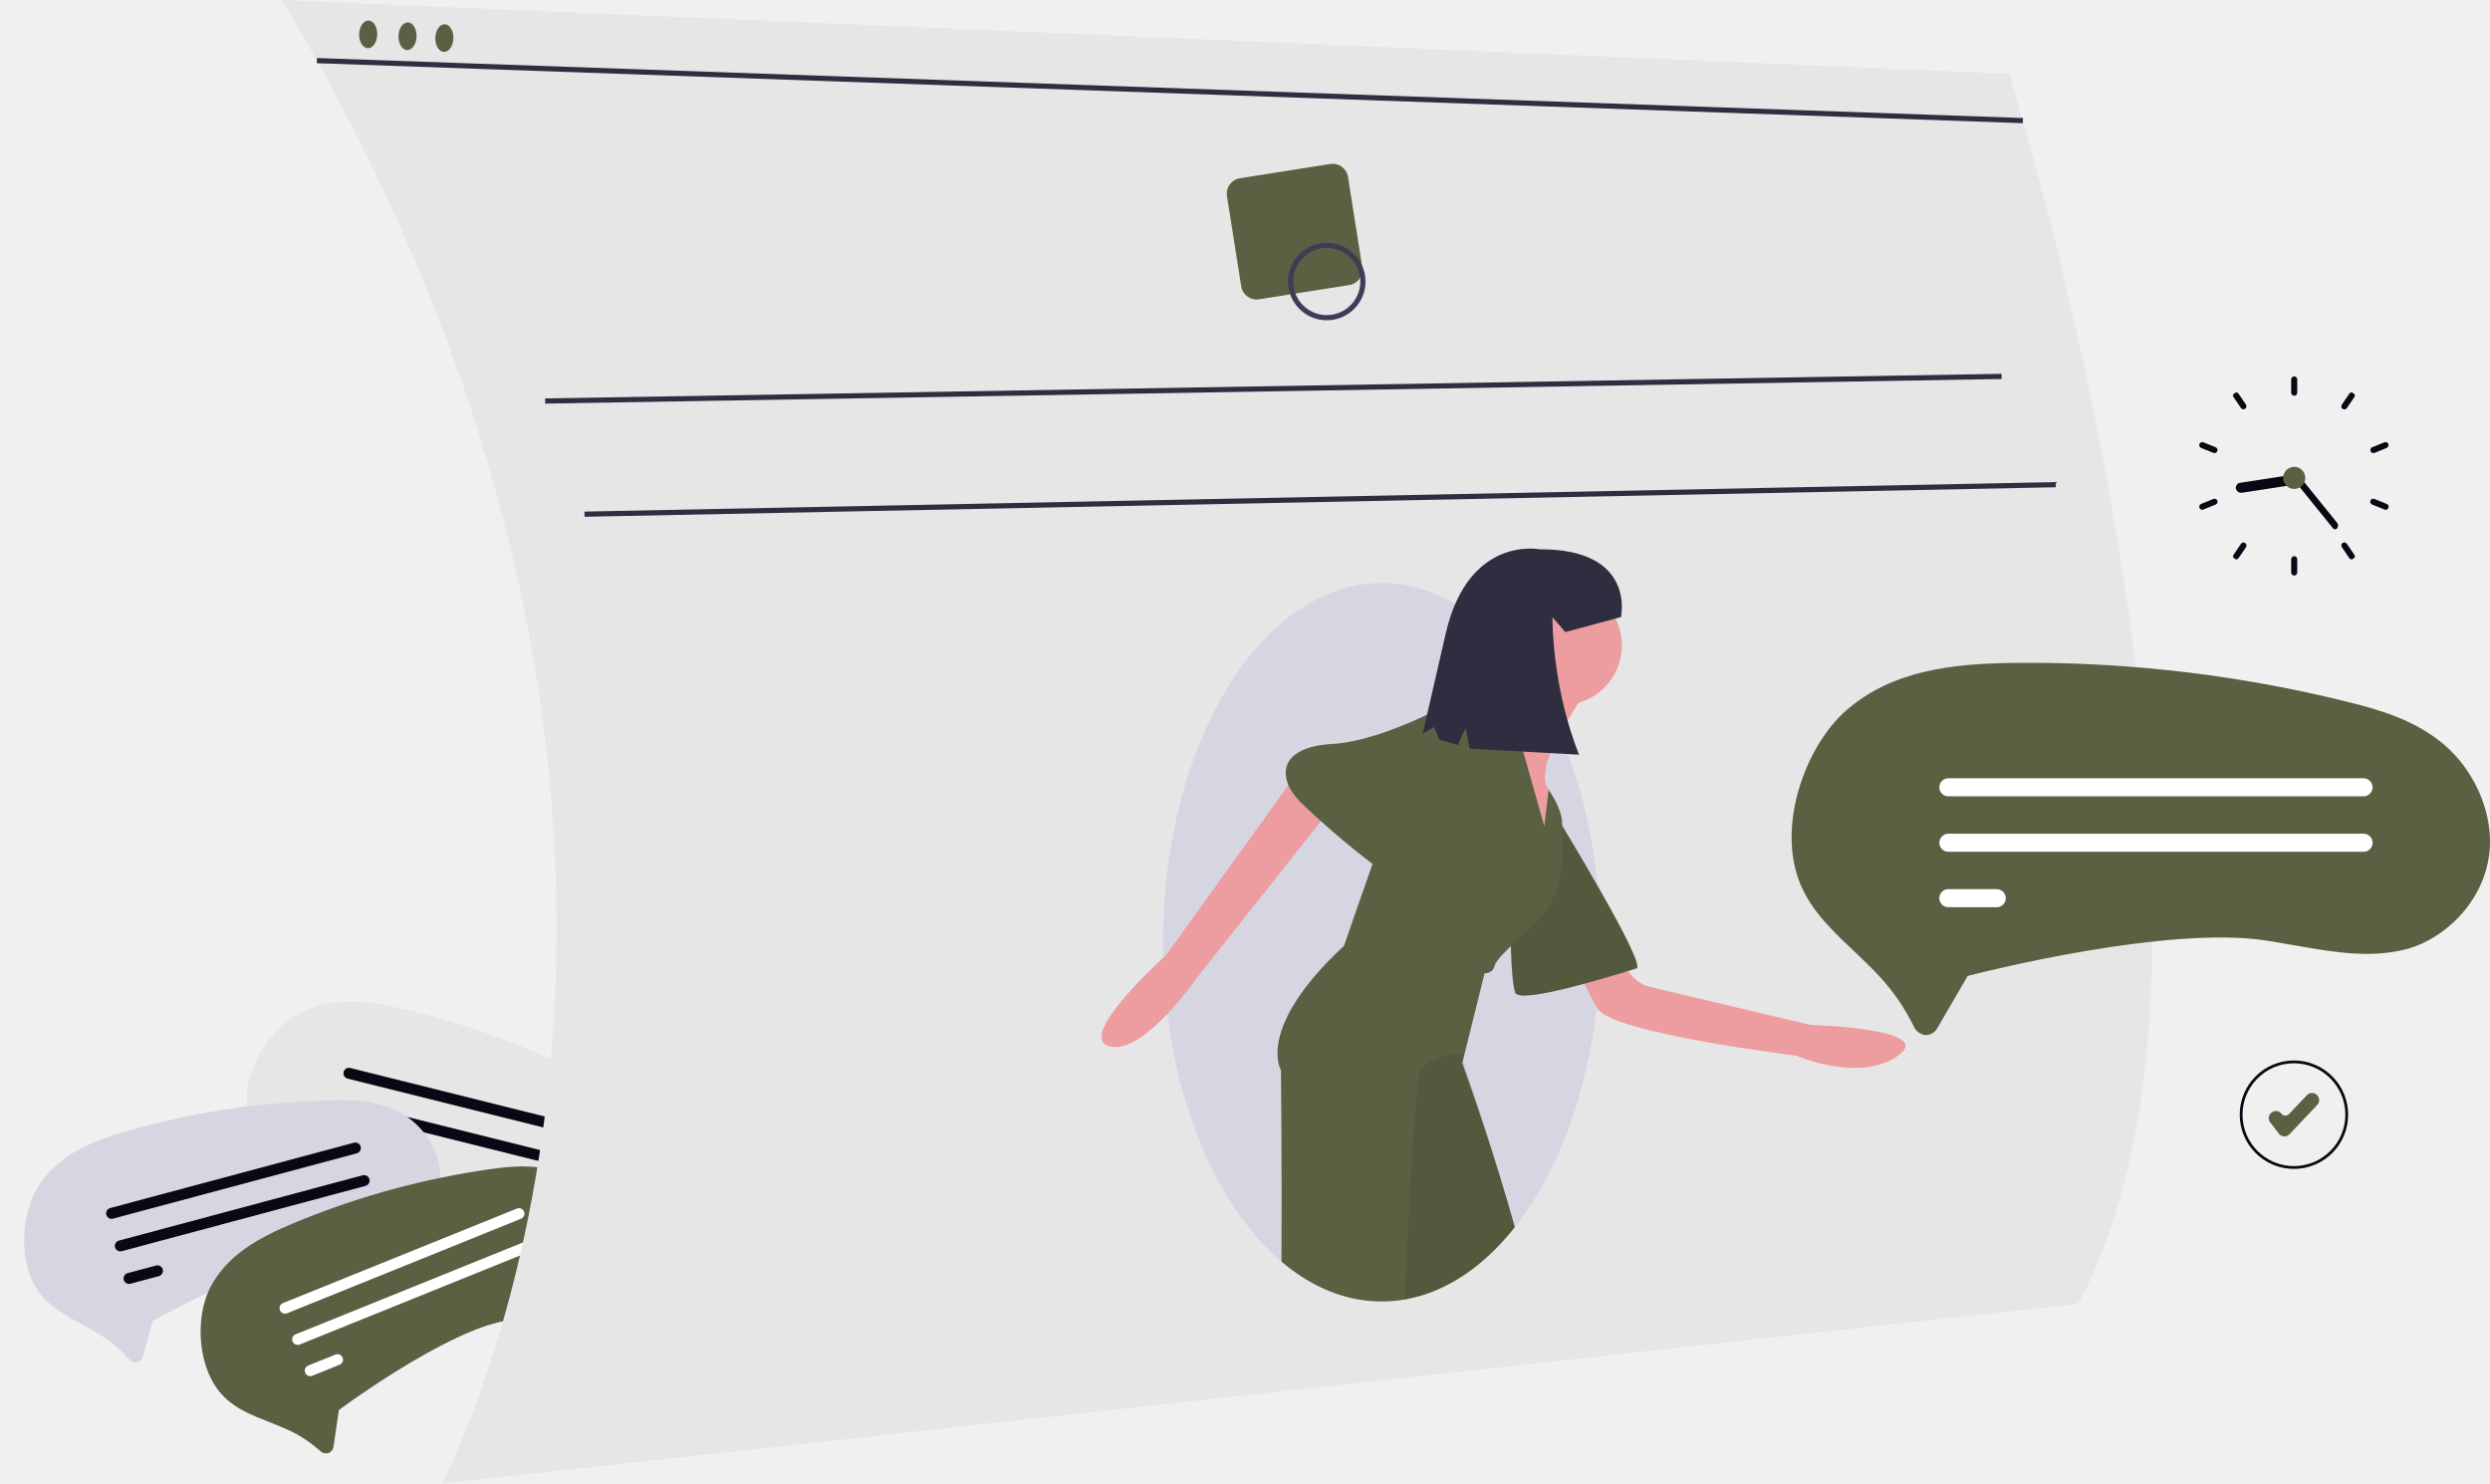
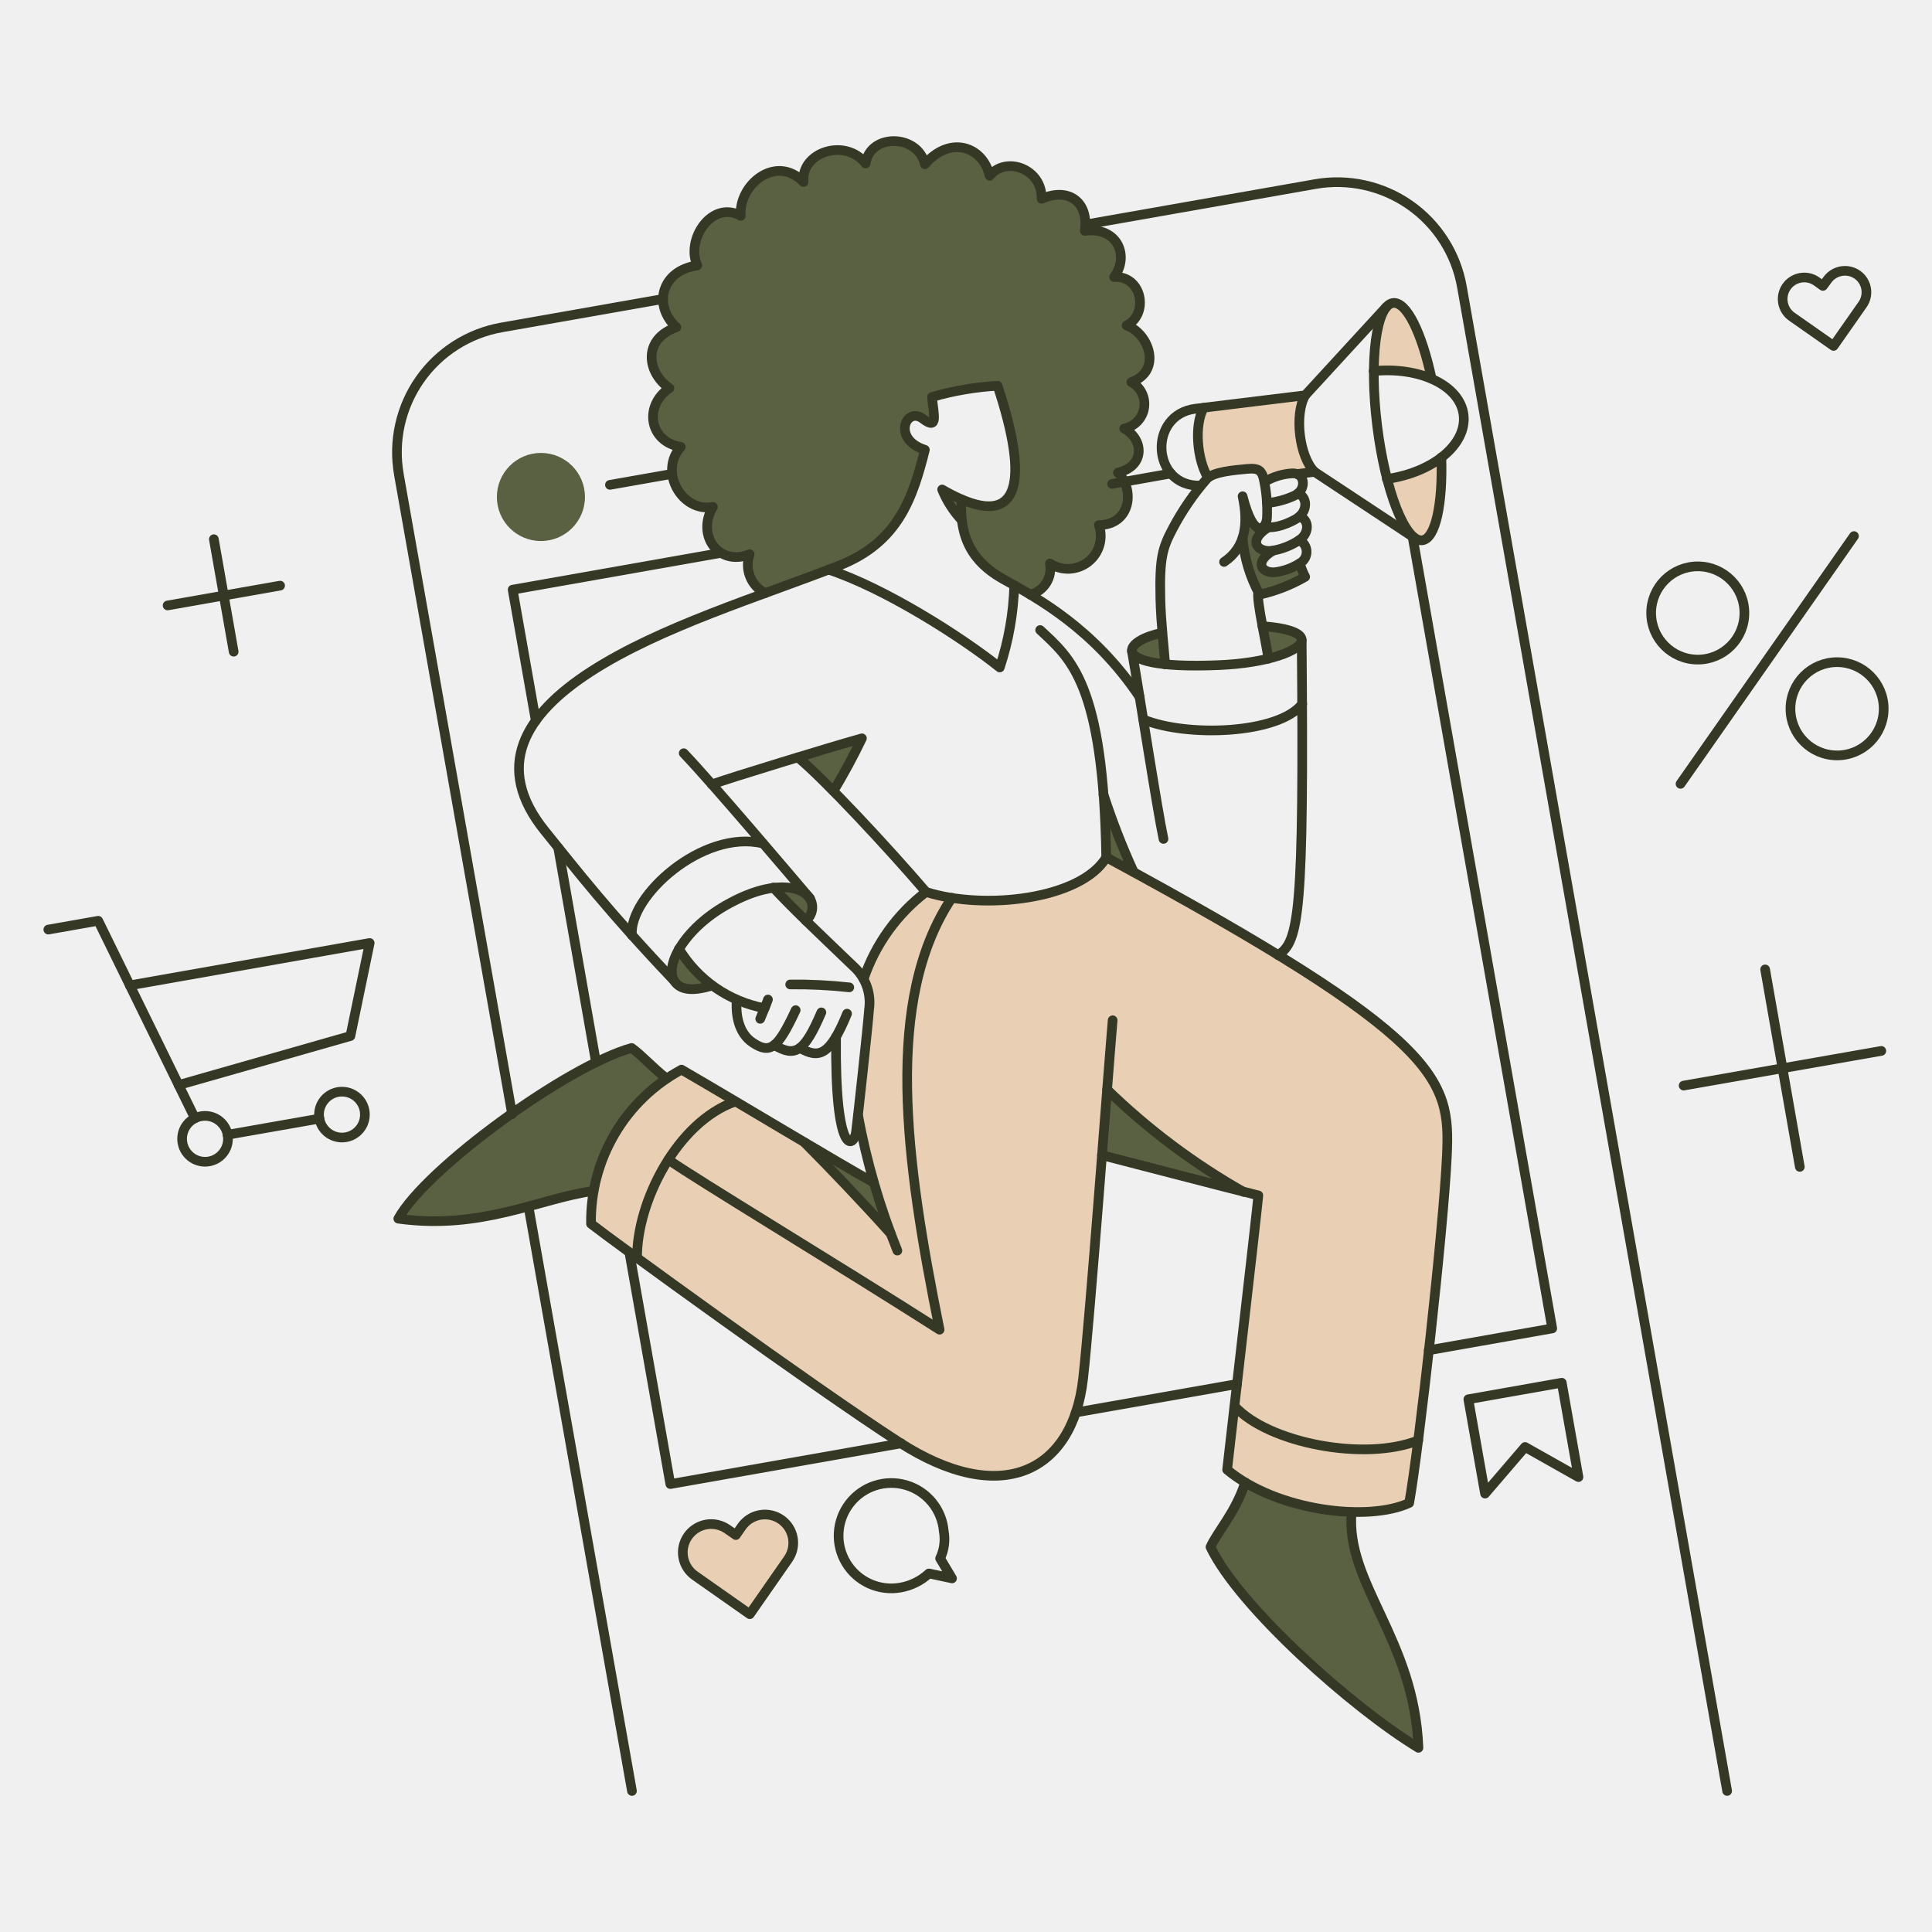
- <svg xmlns="http://www.w3.org/2000/svg" width="960" height="571.971" viewBox="0 0 960 571.971">
-   <g transform="translate(-464.529 -201.957)">
-     <g transform="matrix(0.97, 0.242, -0.242, 0.97, 570.488, 578.584)">
-       <g transform="translate(0 0)">
-         <path d="M31.521,87.243h-.143A3.4,3.4,0,0,1,28.6,85.137a49.475,49.475,0,0,0-8.215-11.867c-1.928-2.055-3.943-3.965-5.892-5.815C9.468,62.689,4.735,58.2,2.108,51.994-3.62,38.47,3.124,19.644,12.763,11.186,23.574,1.711,37.792.225,51.548.031Q53.689,0,55.839,0h0a310.293,310.293,0,0,1,73.893,9.011c8.105,1.995,16.589,4.437,23.408,10.366,6.779,5.893,10.9,15.175,10.495,23.645-.588,12.369-10.416,21.606-19.368,24.024-8.532,2.3-17.4.746-26.776-.9-2.072-.357-4.213-.74-6.331-1.07C88.141,61.527,44.9,72.458,43.07,72.925l-1.815.464L34.213,85.473a3.175,3.175,0,0,1-2.694,1.765Z" fill="#e6e6e6" />
-         <path d="M99.4,4.234H2.117A2.117,2.117,0,1,1,2.117,0H99.4a2.117,2.117,0,0,1,0,4.234Z" transform="translate(34.618 27.058)" fill="#090814" />
-         <path d="M99.4,4.234H2.117A2.117,2.117,0,1,1,2.117,0H99.411a2.117,2.117,0,1,1,0,4.234Z" transform="translate(34.62 40.052)" fill="#090814" />
-         <path d="M13.456,4.234H2.117A2.117,2.117,0,1,1,2.117,0H13.456a2.117,2.117,0,1,1,0,4.234Z" transform="translate(34.614 53.041)" fill="#090814" />
-       </g>
+ <svg xmlns="http://www.w3.org/2000/svg" fill="none" viewBox="0 0 420 420" id="Digital-Ads-Performance--Streamline-Bangalore">
+   <g id="Marketing-Digital-ads-performance-01">
+     <g id="color 2">
+       <path id="Vector" fill="#E9CFB4" d="M306.661 228.9c-13.537 -14.204 -49.09 -33.134 -66.217 -42.542 -5.821 9.853 -27.252 11.155 -39.142 7.541 -6.303 4.864 -11.035 11.475 -13.608 19.009 2.987 4.328 0 19.026 -1.13 29.768 1.571 8.719 3.954 17.273 7.117 25.549 -6.51 -7.262 -13.327 -14.404 -18.833 -19.83 -23.52 -13.988 -18.19 -10.92 -26.693 -15.88 -1.118 0.567 -2.198 1.208 -3.232 1.915 -5.153 3.484 -9.355 8.198 -12.226 13.717 -2.87 5.517 -4.319 11.663 -4.213 17.884 3.32 2.73 48.17 35.28 66.952 47.441 22.224 14.324 37.785 6.544 40.06 -13.765 1.149 -10.555 4.977 -60.008 5.187 -62.843 5.851 6.199 24.182 20.861 32.878 22.982 -0.571 5.998 -6.392 56.433 -6.783 59.69 10.71 8.986 30.61 11.361 39.581 7.222 2.201 -13.02 7.411 -59.795 8.14 -75.531 0.359 -7.837 0.174 -13.927 -7.837 -22.327Z" stroke-width="2.1" />
+       <path id="Vector_2" fill="#E9CFB4" d="M302.807 65.864c-3.78 0.756 -4.2 10.92 -4.229 14.803 4.274 -0.505 8.608 0.073 12.6 1.68 -2.106 -9.939 -5.458 -16.842 -8.371 -16.483Z" stroke-width="2.1" />
+       <path id="Vector_3" fill="#E9CFB4" d="M313.301 99.42c-3.471 2.517 -7.512 4.135 -11.76 4.708 0.943 3.679 3.856 13.562 7.621 13.327 2.898 -0.359 4.458 -7.86 4.139 -18.035Z" stroke-width="2.1" />
+       <path id="Vector_4" fill="#E9CFB4" d="m283.735 85.934 -22.065 2.713c-2.075 3.671 -1.47 11.172 0.918 15.162 1.68 -1.237 5.46 -1.596 8.539 -1.915 2.554 -0.239 3.072 0.559 3.471 1.995 0.08 0.279 0.12 0.559 0.2 0.878 1.873 -1.117 5.756 -2.43 7.182 -1.716l3.78 -0.479c-3.31 -3.272 -4.418 -12.449 -2.024 -16.638Z" stroke-width="2.1" />
+       <path id="Vector_5" fill="#E9CFB4" d="m162.998 350.91 -11.93 -8.379c-1.339 -0.937 -2.252 -2.367 -2.537 -3.975 -0.285 -1.611 0.081 -3.268 1.018 -4.607 0.937 -1.338 2.367 -2.251 3.976 -2.537 1.609 -0.284 3.266 0.082 4.606 1.018l1.835 1.277 1.277 -1.835c0.937 -1.338 2.366 -2.251 3.975 -2.535s3.265 0.082 4.603 1.018c1.339 0.937 2.25 2.367 2.535 3.975 0.284 1.609 -0.082 3.265 -1.018 4.603l-8.339 11.976Z" stroke-width="2.1" />
    </g>
-     <g transform="translate(464.529 651.092) rotate(-15)">
-       <g transform="translate(0 0)">
-         <path d="M31.521,87.243h-.143A3.4,3.4,0,0,1,28.6,85.137a49.475,49.475,0,0,0-8.215-11.867c-1.928-2.055-3.943-3.965-5.892-5.815C9.468,62.689,4.735,58.2,2.108,51.994-3.62,38.47,3.124,19.644,12.763,11.186,23.574,1.711,37.792.225,51.548.031Q53.689,0,55.839,0h0a310.293,310.293,0,0,1,73.893,9.011c8.105,1.995,16.589,4.437,23.408,10.366,6.779,5.893,10.9,15.175,10.495,23.645-.588,12.369-10.416,21.606-19.368,24.024-8.532,2.3-17.4.746-26.776-.9-2.072-.357-4.213-.74-6.331-1.07C88.141,61.527,44.9,72.458,43.07,72.925l-1.815.464L34.213,85.473a3.175,3.175,0,0,1-2.694,1.765Z" fill="#d6d6e3" />
-         <path d="M99.4,4.234H2.117A2.117,2.117,0,1,1,2.117,0H99.4a2.117,2.117,0,0,1,0,4.234Z" transform="translate(34.618 27.058)" fill="#090814" />
-         <path d="M99.4,4.234H2.117A2.117,2.117,0,1,1,2.117,0H99.411a2.117,2.117,0,1,1,0,4.234Z" transform="translate(34.62 40.052)" fill="#090814" />
-         <path d="M13.456,4.234H2.117A2.117,2.117,0,1,1,2.117,0H13.456a2.117,2.117,0,1,1,0,4.234Z" transform="translate(34.614 53.041)" fill="#090814" />
-       </g>
+     <g id="color 1">
+       <path id="Vector_6" fill="#5A6142" d="M117.592 117.615c5.289 0 9.576 -4.287 9.576 -9.576 0 -5.289 -4.287 -9.576 -9.576 -9.576 -5.289 0 -9.576 4.287 -9.576 9.576 0 5.289 4.287 9.576 9.576 9.576Z" stroke-width="2.1" />
+       <path id="Vector_7" fill="#5A6142" d="M293.83 328.686c-8.131 -0.2 -16.084 -2.421 -23.142 -6.464 -2.115 6.51 -6.105 10.813 -7.541 14.045 6.224 13.087 30.922 35.07 45.207 43.68 -0.863 -23.329 -15.336 -34.182 -14.524 -51.261Z" stroke-width="2.1" />
+       <path id="Vector_8" fill="#5A6142" d="M137.302 227.819c2.035 1.357 4.349 4.03 7.581 6.623 -4.132 2.835 -7.663 6.458 -10.388 10.662 -2.726 4.206 -4.592 8.908 -5.492 13.837 -11.691 1.556 -24.339 8.539 -42.42 6.025 6.111 -11.052 36.794 -33.277 50.719 -37.147Z" stroke-width="2.1" />
+       <path id="Vector_9" fill="#5A6142" d="M189.97 257.145c1.037 3.511 2.274 7.222 3.711 11.092 -6.51 -7.222 -13.327 -14.404 -18.833 -19.91 6.344 3.751 11.93 7.033 15.122 8.818Z" stroke-width="2.1" />
+       <path id="Vector_10" fill="#5A6142" d="M240.643 236.88c-0.359 4.349 -0.718 9.217 -1.117 14.28 2.673 0.678 21.586 5.626 30.763 7.94 -10.781 -6.126 -20.742 -13.591 -29.646 -22.22Z" stroke-width="2.1" />
+       <path id="Vector_11" fill="#5A6142" d="M239.885 172.757c1.875 5.745 4.074 11.38 6.583 16.878 -1.955 -1.077 -3.95 -2.155 -6.025 -3.272 -0.08 -5.107 -0.279 -9.616 -0.559 -13.606Z" stroke-width="2.1" />
+       <path id="Vector_12" fill="#5A6142" d="M147.596 206.312c-1.68 2.913 -2.035 5.586 -0.84 7.14 1.237 1.556 3.471 2.155 8.02 0.758 -2.835 -2.195 -5.264 -4.868 -7.18 -7.898Z" stroke-width="2.1" />
+       <path id="Vector_13" fill="#5A6142" d="M176.085 195.34c0.45 0.768 0.604 1.673 0.436 2.547 -0.169 0.874 -0.65 1.656 -1.353 2.201 -2.594 -2.554 -4.987 -4.948 -7.022 -7.14 4.593 -0.603 6.548 0.708 7.94 2.392Z" stroke-width="2.1" />
+       <path id="Vector_14" fill="#5A6142" d="M187.377 160.507c-1.864 3.92 -3.928 7.743 -6.184 11.451 -3.112 -3.15 -5.865 -5.785 -7.741 -7.35 5.546 -1.667 10.928 -3.263 13.925 -4.101Z" stroke-width="2.1" />
+       <path id="Vector_15" fill="#5A6142" d="M252.653 137.565c-3.87 0.798 -6.703 2.434 -6.583 3.95 0 2.228 6.905 2.883 7.182 2.913 -0.12 -1.436 -0.359 -3.99 -0.598 -6.863Z" stroke-width="2.1" />
+       <path id="Vector_16" fill="#5A6142" d="M282.977 139.201c-0.078 1.357 -2.793 2.913 -7.262 4.03 -0.16 -1.397 -0.718 -4.229 -1.277 -7.062 6.105 0.439 8.621 1.636 8.539 3.032Z" stroke-width="2.1" />
+       <path id="Vector_17" fill="#5A6142" d="M282.578 122.443c-1.552 0.986 -3.291 1.638 -5.107 1.915 -3.032 0.479 -5.107 -2.075 -0.678 -4.668 -3.232 0.63 -5.825 -2.035 -1.117 -5.027 -0.38 -0.005 -0.758 -0.072 -1.117 -0.2 -0.958 0.997 -2.793 0.239 -4.549 -6.583 0.743 2.848 0.771 5.837 0.08 8.698 0.164 4.274 1.34 8.449 3.431 12.18 0.082 0.186 0.189 0.361 0.319 0.519 3.469 -0.801 6.802 -2.105 9.895 -3.87 -0.479 -0.949 -0.867 -1.941 -1.157 -2.963Z" stroke-width="2.1" />
+       <path id="Vector_18" fill="#5A6142" d="M245.91 83.061c6.783 -2.474 3.791 -10.653 -1.037 -12.329 4.868 -2.434 3.392 -10.853 -2.713 -10.534 3.431 -4.589 0.678 -11.012 -6.384 -10.015 0.918 -5.825 -3.072 -9.66 -9.377 -6.983 0.16 -6.544 -7.77 -9.377 -11.292 -4.987 -1.47 -6.464 -8.658 -8.82 -14.085 -2.52 -1.47 -6.583 -11.93 -6.783 -12.888 -0.16 -4.429 -5.67 -14.165 -2.434 -13.486 4.03 -6.025 -6.184 -14.204 0.598 -13.65 7.35 -6.264 -3.511 -12.05 5.147 -9.45 10.773 -7.94 1.157 -9.66 8.82 -4.549 13.44 -7.461 2.633 -6.384 9.895 -1.516 13.247 -5.706 3.91 -4.309 11.691 2.474 12.728 -4.868 5.46 0.319 14.364 6.983 13.087 -3.711 6.184 1.357 13.007 7.98 10.29 -0.567 1.581 -0.535 3.315 0.089 4.874 0.625 1.559 1.798 2.835 3.3 3.587 4.748 -1.716 16.04 -5.985 16.04 -5.985 13.007 -5.067 16.12 -14.923 18.633 -25.177 -7.222 -2.31 -4.07 -9.536 -0.439 -6.743 3.471 2.673 2.354 -0.918 1.995 -4.748 4.638 -1.358 9.419 -2.175 14.244 -2.434 5.909 17.793 4.904 26.485 -2.287 26.16 -3.457 -0.493 -6.769 -1.71 -9.723 -3.57 0.992 2.49 2.455 4.765 4.309 6.701 0 4.143 2.927 9.393 9.137 12.85l2.234 1.237c1.077 0.598 2.274 1.277 3.511 2.035 1.443 -0.371 2.69 -1.281 3.484 -2.542 0.794 -1.261 1.075 -2.779 0.785 -4.241 1.25 0.82 2.724 1.227 4.215 1.165 1.493 -0.062 2.927 -0.591 4.106 -1.511 1.176 -0.921 2.033 -2.187 2.451 -3.621 0.42 -1.434 0.378 -2.963 -0.118 -4.372 6.943 -0.08 7.86 -7.741 4.15 -11.411 5.865 -1.397 5.626 -7.222 1.317 -9.576 5.426 -1.716 5.706 -7.741 1.556 -10.095Z" stroke-width="2.1" />
    </g>
-     <g transform="translate(529.426 693.038) rotate(-22)">
-       <g transform="translate(0 0)">
-         <path d="M31.521,87.243h-.143A3.4,3.4,0,0,1,28.6,85.137a49.475,49.475,0,0,0-8.215-11.867c-1.928-2.055-3.943-3.965-5.892-5.815C9.468,62.689,4.735,58.2,2.108,51.994-3.62,38.47,3.124,19.644,12.763,11.186,23.574,1.711,37.792.225,51.548.031Q53.689,0,55.839,0h0a310.293,310.293,0,0,1,73.893,9.011c8.105,1.995,16.589,4.437,23.408,10.366,6.779,5.893,10.9,15.175,10.495,23.645-.588,12.369-10.416,21.606-19.368,24.024-8.532,2.3-17.4.746-26.776-.9-2.072-.357-4.213-.74-6.331-1.07C88.141,61.527,44.9,72.458,43.07,72.925l-1.815.464L34.213,85.473a3.175,3.175,0,0,1-2.694,1.765Z" fill="#5A6142" />
-         <path d="M99.4,4.234H2.117A2.117,2.117,0,1,1,2.117,0H99.4a2.117,2.117,0,0,1,0,4.234Z" transform="translate(34.618 27.058)" fill="#fff" />
-         <path d="M99.4,4.234H2.117A2.117,2.117,0,1,1,2.117,0H99.411a2.117,2.117,0,1,1,0,4.234Z" transform="translate(34.62 40.052)" fill="#fff" />
-         <path d="M13.456,4.234H2.117A2.117,2.117,0,1,1,2.117,0H13.456a2.117,2.117,0,1,1,0,4.234Z" transform="translate(34.614 53.041)" fill="#fff" />
-       </g>
-     </g>
-     <path d="M284.961,186.728l665.876,28.456s104.339,331.99,26.559,474.271L346.616,758.7S479.412,512.078,284.961,186.728Z" transform="translate(288.259 15.229)" fill="#e6e6e6" />
-     <line y1="9.485" x2="561.537" transform="translate(674.714 347.084)" fill="none" stroke="#2f2e41" stroke-miterlimit="10" stroke-width="2" />
-     <line y1="11.383" x2="567.228" transform="translate(689.891 388.819)" fill="none" stroke="#2f2e41" stroke-miterlimit="10" stroke-width="2" />
-     <line x2="657.727" y2="23.129" transform="translate(586.704 225.324)" fill="none" stroke="#2f2e41" stroke-miterlimit="10" stroke-width="2" />
-     <path d="M813.168,563.2c0,1.408-.009,2.815-.047,4.2v.009c-.057,3.438-.189,6.82-.406,10.183q-.34,5.413-.926,10.684c-3.826,34.356-15.369,64.291-31.569,84.752-9.182,11.609-19.866,20.177-31.494,24.787a55.214,55.214,0,0,1-11,3.108,52.082,52.082,0,0,1-8.851.756c-13.914,0-27.045-5.536-38.607-15.36-22.34-18.94-38.871-53.815-44-95.483v-.01c-.869-7.047-1.417-14.273-1.6-21.66q-.085-2.961-.085-5.97c0-76.486,37.738-138.492,84.289-138.492,11.024,0,21.556,3.476,31.21,9.805.283.179.567.368.841.567a82.162,82.162,0,0,1,14.5,12.639,106.362,106.362,0,0,1,7.784,9.588,126.789,126.789,0,0,1,8.426,13.433c2.116,3.873,4.109,7.954,5.942,12.214v.009q2.862,6.575,5.243,13.7v.009a202.182,202.182,0,0,1,9.314,44.785C812.819,548.539,813.168,555.8,813.168,563.2Z" transform="translate(268.346 2.051)" fill="#d6d6e3" />
-     <path d="M339.245,198.084c.723,2.709-.145,5.852-1.933,7.017s-3.811-.084-4.531-2.782.138-5.835,1.92-7.008S338.522,195.375,339.245,198.084Z" transform="translate(285.625 15.722)" fill="#5A6142" />
-     <path d="M355.287,197.833c.723,2.709-.145,5.852-1.933,7.017s-3.811-.084-4.531-2.782.138-5.835,1.92-7.008S354.565,195.124,355.287,197.833Z" transform="translate(283.792 16.681)" fill="#5A6142" />
-     <path d="M323.2,198.335c.723,2.709-.145,5.852-1.933,7.017s-3.811-.084-4.531-2.783.138-5.835,1.92-7.008S322.48,195.626,323.2,198.335Z" transform="translate(286.514 14.764)" fill="#5A6142" />
-     <path d="M828.889,574.754s4.36,11.834,11.834,13.7,62.909,14.949,62.909,14.949,48.583,1.246,33.635,11.834-39.24,0-39.24,0-71.006-8.72-76.612-18.063a125.9,125.9,0,0,1-9.343-19.932Z" transform="translate(259.071 -6.258)" fill="#ed9da0" />
-     <path d="M803.8,519.366s35.5,57.926,31.143,59.172-44.846,14.326-46.715,9.343-1.869-28.029-1.869-28.029Z" transform="translate(260.495 -3.191)" fill="#5A6142" />
-     <path d="M803.8,519.366s35.5,57.926,31.143,59.172-44.846,14.326-46.715,9.343-1.869-28.029-1.869-28.029Z" transform="translate(260.498 -3.191)" opacity="0.082" />
-     <path d="M697.015,499.069l-52.7,73.273s-35.042,31.3-21.909,35.057,33.979-26.551,33.979-26.551l60.739-76.7Z" transform="translate(269.737 -2.067)" fill="#ed9da0" />
-     <path d="M4.361,77.235.623,48.583a60.112,60.112,0,0,0,5.657-9.724A23.043,23.043,0,1,1,29.3,45.233c-4.085,6.482-13.458,22-12.48,26.4,0,0-1.247,3.737.622,6.228S18.687,95.3,18.687,95.3l-6.229,8.721Z" transform="translate(1043.737 427.729)" fill="#ed9da0" />
-     <path d="M40.163,234.9c-13.915,0-27.045-5.536-38.607-15.359.161-36.482-.208-73.785-.208-73.785s-9.965-16.191,24.3-47.96c0,0,5.4-15.755,10.995-31.578h0A318.139,318.139,0,0,1,8.827,42.356C.107,33.635-.516,21.178,21.284,19.932S74.227,0,74.227,0l.008.005c.343,0,10.3.09,14.6,5.223A8.025,8.025,0,0,1,90.426,8.1c1.058,3.448,3.476,11.864,5.9,20.4C99.59,40,102.876,51.7,102.876,51.7l1.672-14.057s5.187,7.208,5.187,12.809c0,.3.009.643.018,1.031.275,6.715,2.381,25.183-9.985,36.971-4.308,4.1-7.47,7.123-9.794,9.428-4.724,4.667-5.989,6.34-6.406,8.011-.623,2.494-3.731,2.494-3.731,2.494L71.25,143c4.261,11.94,12.971,37.105,20.263,63.242-9.182,11.61-19.866,20.178-31.493,24.788a55.226,55.226,0,0,1-11,3.108,52.037,52.037,0,0,1-8.829.755Z" transform="translate(957.052 468.837)" fill="#5A6142" />
-     <path d="M785.68,683.674c-9.182,11.609-19.866,20.177-31.494,24.787a55.206,55.206,0,0,1-11,3.108c1.993-44.218,4.289-83.656,5.9-87.142,3.741-8.1,17.233-7.528,17.233-7.528s-1.644-.035,0,4.547C770.578,633.385,778.387,657.536,785.68,683.674Z" transform="translate(262.884 -8.591)" opacity="0.086" />
-     <rect width="47.231" height="47.231" rx="6" transform="matrix(0.988, -0.156, 0.156, 0.988, 936.64, 271.617)" fill="#5A6142" />
-     <circle cx="13.938" cy="13.938" r="13.938" transform="translate(962.113 296.566)" fill="none" stroke="#3f3d56" stroke-miterlimit="10" stroke-width="2" />
-     <g transform="translate(1013.026 413.46)">
-       <path d="M341.316,333.241l-4.979-5.792c.414,30.5,10.321,53.057,10.321,53.057l-42.239-2.335-1.475-8.09-3.049,6.662-7.125-1.986-2.05-4.933-4.4,2.634,9.022-39.218c8.91-37.413,36.08-31.925,36.08-31.925,37.319-.177,31.351,26.133,31.351,26.133Z" transform="translate(-286.324 -301.034)" fill="#2f2e41" />
-     </g>
-     <g transform="translate(1155.272 457.507)">
-       <g transform="translate(0 0)">
-         <path d="M560.908,321.223h-.235a5.593,5.593,0,0,1-4.569-3.465,81.4,81.4,0,0,0-13.515-19.524c-3.172-3.381-6.486-6.524-9.693-9.566-8.269-7.84-16.057-15.225-20.379-25.437-9.423-22.249,1.673-53.222,17.53-67.138,17.786-15.587,41.179-18.033,63.81-18.352q3.522-.051,7.06-.051h0a510.5,510.5,0,0,1,121.569,14.826c13.335,3.281,27.292,7.3,38.511,17.054,11.153,9.7,17.927,24.965,17.266,38.9C777.3,268.821,761.126,284.018,746.4,288c-14.037,3.784-28.619,1.227-44.053-1.483-3.408-.587-6.93-1.217-10.415-1.761-37.87-5.837-109.011,12.147-112.02,12.914l-2.986.763-11.586,19.882a5.224,5.224,0,0,1-4.432,2.9Z" transform="translate(-509.05 -177.69)" fill="#5A6142" />
-         <path d="M745.27,218.151H585.213a3.483,3.483,0,1,1,0-6.966H745.27a3.483,3.483,0,1,1,0,6.966Z" transform="translate(-524.777 -166.668)" fill="#fff" />
-         <path d="M745.268,245.43H585.211a3.483,3.483,0,1,1,0-6.966H745.28a3.483,3.483,0,1,1,0,6.966Z" transform="translate(-524.771 -172.571)" fill="#fff" />
-         <path d="M603.865,272.706H585.21a3.483,3.483,0,1,1,0-6.966h18.655a3.483,3.483,0,0,1,0,6.966Z" transform="translate(-524.779 -178.476)" fill="#fff" />
-       </g>
-     </g>
-     <g transform="translate(1312.453 347.084)">
-       <path d="M537.329,213.892a1.168,1.168,0,0,0-1.166,1.166v5.087a1.166,1.166,0,1,0,2.331,0v-5.087a1.168,1.168,0,0,0-1.166-1.166Z" transform="translate(-500.739 -213.892)" fill="#090814" />
-       <path d="M632.513,243.7c-.328-.246-.664-.485-1-.719a1.165,1.165,0,0,0-1.039.507l-2.864,4.2a1.166,1.166,0,1,0,1.927,1.312l2.864-4.2A1.158,1.158,0,0,0,632.513,243.7Z" transform="translate(-572.643 -236.815)" fill="#090814" />
-       <path d="M687,334.1a1.164,1.164,0,0,0-1.517-.64l-4.714,1.914a1.166,1.166,0,0,0,.878,2.16l4.714-1.914A1.168,1.168,0,0,0,687,334.1Z" transform="translate(-614.124 -308.051)" fill="#090814" />
-       <path d="M435.4,247.693l-2.864-4.2a1.165,1.165,0,0,0-1.039-.507c-.337.233-.672.473-1,.719a1.158,1.158,0,0,0,.112,1.1l2.864,4.2a1.166,1.166,0,0,0,1.927-1.312Z" transform="translate(-417.402 -236.815)" fill="#090814" />
-       <path d="M375.361,335.377l-4.714-1.914a1.166,1.166,0,1,0-.878,2.16l4.714,1.914a1.166,1.166,0,0,0,.878-2.16Z" transform="translate(-369.042 -308.05)" fill="#090814" />
-       <path d="M537.329,540.892a1.168,1.168,0,0,0-1.166,1.166v5.087a1.166,1.166,0,1,0,2.331,0v-5.087a1.168,1.168,0,0,0-1.166-1.166Z" transform="translate(-500.739 -471.579)" fill="#090814" />
-       <path d="M632.4,520.69l-2.864-4.2a1.166,1.166,0,1,0-1.927,1.312l2.864,4.2a1.165,1.165,0,0,0,1.039.507c.337-.233.672-.473,1-.719A1.159,1.159,0,0,0,632.4,520.69Z" transform="translate(-572.643 -451.945)" fill="#090814" />
-       <path d="M686.361,438.376l-4.714-1.914a1.166,1.166,0,1,0-.878,2.16l4.714,1.914a1.166,1.166,0,1,0,.877-2.16Z" transform="translate(-614.12 -389.217)" fill="#090814" />
-       <path d="M435.1,516.181a1.166,1.166,0,0,0-1.619.307l-2.864,4.2a1.158,1.158,0,0,0-.112,1.1c.328.246.663.486,1,.719a1.165,1.165,0,0,0,1.039-.507l2.864-4.2a1.165,1.165,0,0,0-.307-1.619Z" transform="translate(-417.402 -451.946)" fill="#090814" />
-       <path d="M376,437.1a1.164,1.164,0,0,0-1.517-.64l-4.714,1.914a1.166,1.166,0,1,0,.878,2.16l4.714-1.914a1.168,1.168,0,0,0,.64-1.52Z" transform="translate(-369.045 -389.219)" fill="#090814" />
-       <path d="M450.863,384.209a1.974,1.974,0,0,1-1.758,2.24l-18.234,2.8a2.137,2.137,0,0,1-2.478-1.589,1.971,1.971,0,0,1,1.758-2.24l18.234-2.8A2.14,2.14,0,0,1,450.863,384.209Z" transform="translate(-414.303 -344.418)" fill="#090814" />
-       <path d="M551.9,405.883a1.009,1.009,0,0,1-1.644.008L533.974,385.75a1.712,1.712,0,0,1-.007-2.049,1.008,1.008,0,0,1,1.644-.008l16.282,20.141a1.714,1.714,0,0,1,.006,2.049Z" transform="translate(-498.743 -347.369)" fill="#090814" />
-       <circle cx="4.271" cy="4.271" r="4.271" transform="translate(32.319 34.848)" fill="#5A6142" />
-     </g>
-     <g transform="translate(1328.038 610.83)">
-       <path d="M528.509,646.021a20.9,20.9,0,1,1,20.9-20.9A20.9,20.9,0,0,1,528.509,646.021Zm0-40.718a19.819,19.819,0,1,0,19.819,19.819A19.819,19.819,0,0,0,528.509,605.3Z" transform="translate(-507.61 -604.224)" fill="#090814" />
-       <path d="M538.327,643.731c-.043,0-.087,0-.13,0a2.663,2.663,0,0,1-1.974-1.025l-3.4-4.374a2.663,2.663,0,0,1,.467-3.738l.122-.1a2.663,2.663,0,0,1,3.739.467,1.943,1.943,0,0,0,2.942.143L547,627.812a2.667,2.667,0,0,1,3.766-.1l.113.108a2.663,2.663,0,0,1,.1,3.766L540.26,642.9A2.661,2.661,0,0,1,538.327,643.731Z" transform="translate(-521.087 -614.457)" fill="#5A6142" />
+     <g id="outlines">
+       <path id="Vector_19" stroke="#343825" stroke-linecap="round" stroke-linejoin="round" d="m268.932 300.875 -35.072 6.184" stroke-width="2.1" />
+       <path id="Vector_20" stroke="#343825" stroke-linecap="round" stroke-linejoin="round" d="m307.077 116.657 30.364 172.129 -26.853 4.748" stroke-width="2.1" />
+       <path id="Vector_21" stroke="#343825" stroke-linecap="round" stroke-linejoin="round" d="m241.76 105.206 12.768 -2.274" stroke-width="2.1" />
+       <path id="Vector_22" stroke="#343825" stroke-linecap="round" stroke-linejoin="round" d="M116.474 156.677 111.447 128.188l44.948 -7.937" stroke-width="2.1" />
+       <path id="Vector_23" stroke="#343825" stroke-linecap="round" stroke-linejoin="round" d="m129.562 230.931 -8.219 -46.683" stroke-width="2.1" />
+       <path id="Vector_24" stroke="#343825" stroke-linecap="round" stroke-linejoin="round" d="m195.915 313.763 -50.194 8.858 -8.898 -50.354" stroke-width="2.1" />
+       <path id="Vector_25" stroke="#343825" stroke-linecap="round" stroke-linejoin="round" d="M375.465 389.34 317.81 62.37c-0.626 -3.565 -1.947 -6.971 -3.891 -10.024 -1.943 -3.053 -4.469 -5.693 -7.434 -7.769 -2.965 -2.075 -6.311 -3.546 -9.845 -4.327 -3.532 -0.781 -7.186 -0.857 -10.75 -0.225l-49.854 8.782M137.382 389.34l-22.473 -126.932m29.267 -197.417L109.093 71.171c-3.566 0.625 -6.974 1.947 -10.029 3.889 -3.055 1.943 -5.698 4.468 -7.777 7.433 -2.079 2.964 -3.553 6.309 -4.338 9.844 -0.786 3.534 -0.867 7.189 -0.24 10.755v0.04l24.623 139.072" stroke-width="2.1" />
+       <path id="Vector_26" stroke="#343825" stroke-linecap="round" stroke-linejoin="round" d="M369.081 143.39c5.597 0 10.135 -4.537 10.135 -10.135s-4.538 -10.135 -10.135 -10.135c-5.597 0 -10.135 4.537 -10.135 10.135s4.538 10.135 10.135 10.135Z" stroke-width="2.1" />
+       <path id="Vector_27" stroke="#343825" stroke-linecap="round" stroke-linejoin="round" d="M399.365 164.218c5.597 0 10.135 -4.537 10.135 -10.135s-4.538 -10.135 -10.135 -10.135c-5.597 0 -10.135 4.537 -10.135 10.135s4.538 10.135 10.135 10.135Z" stroke-width="2.1" />
+       <path id="Vector_28" stroke="#343825" stroke-linecap="round" stroke-linejoin="round" d="m365.331 170.402 37.706 -53.865" stroke-width="2.1" />
+       <path id="Vector_29" stroke="#343825" stroke-linecap="round" stroke-linejoin="round" d="M403.83 59.76c-1.008 -0.724 -2.26 -1.021 -3.486 -0.827 -1.224 0.194 -2.323 0.864 -3.058 1.864l-0.997 1.357s-1.47 -1.037 -1.516 -1.077c-1.031 -0.669 -2.285 -0.906 -3.49 -0.66 -1.205 0.247 -2.266 0.957 -2.951 1.978 -0.687 1.021 -0.945 2.271 -0.716 3.48 0.227 1.209 0.92 2.28 1.93 2.982l9.057 6.344 6.344 -9.057c0.676 -1.002 0.937 -2.227 0.729 -3.417 -0.208 -1.19 -0.869 -2.254 -1.846 -2.967v0Z" stroke-width="2.1" />
+       <path id="Vector_30" stroke="#343825" stroke-linecap="round" stroke-linejoin="round" d="M204.374 338.78c0.875 -1.823 1.154 -3.875 0.798 -5.865 -0.188 -2.304 -1.068 -4.496 -2.526 -6.29 -1.457 -1.793 -3.423 -3.106 -5.639 -3.761 -2.216 -0.655 -4.579 -0.626 -6.778 0.086 -2.199 0.712 -4.131 2.071 -5.542 3.902 -1.411 1.829 -2.236 4.045 -2.366 6.353 -0.13 2.306 0.442 4.599 1.639 6.575 1.197 1.978 2.965 3.547 5.07 4.5 2.105 0.953 4.45 1.247 6.725 0.844 2.314 -0.407 4.462 -1.474 6.184 -3.072l5.027 1.077 -2.594 -4.349Z" stroke-width="2.1" />
+       <path id="Vector_31" stroke="#343825" stroke-linecap="round" stroke-linejoin="round" d="m322.837 324.696 8.698 -10.135 11.611 6.544 -3.631 -20.509 -20.309 3.591 3.631 20.509Z" stroke-width="2.1" />
+       <path id="Vector_32" stroke="#343825" stroke-linecap="round" stroke-linejoin="round" d="m132.594 105.405 13.421 -2.366" stroke-width="2.1" />
+       <path id="Vector_33" stroke="#343825" stroke-linecap="round" stroke-linejoin="round" d="M44.575 252.556c2.755 0 4.987 -2.232 4.987 -4.987s-2.233 -4.987 -4.987 -4.987 -4.987 2.232 -4.987 4.987 2.233 4.987 4.987 4.987Z" stroke-width="2.1" />
+       <path id="Vector_34" stroke="#343825" stroke-linecap="round" stroke-linejoin="round" d="M74.34 247.29c2.755 0 4.987 -2.232 4.987 -4.987s-2.233 -4.987 -4.987 -4.987 -4.987 2.232 -4.987 4.987 2.233 4.987 4.987 4.987Z" stroke-width="2.1" />
+       <path id="Vector_35" stroke="#343825" stroke-linecap="round" stroke-linejoin="round" d="m49.442 246.691 19.99 -3.511" stroke-width="2.1" />
+       <path id="Vector_36" stroke="#343825" stroke-linecap="round" stroke-linejoin="round" d="m10.5 202.083 10.853 -1.915 21.027 42.932" stroke-width="2.1" />
+       <path id="Vector_37" stroke="#343825" stroke-linecap="round" stroke-linejoin="round" d="m38.829 235.878 37.346 -10.653 4.19 -20.229 -52.149 9.217" stroke-width="2.1" />
+       <path id="Vector_38" stroke="#343825" stroke-linecap="round" stroke-linejoin="round" d="m46.49 117.216 4.309 24.459" stroke-width="2.1" />
+       <path id="Vector_39" stroke="#343825" stroke-linecap="round" stroke-linejoin="round" d="M60.894 127.31 36.435 131.62" stroke-width="2.1" />
+       <path id="Vector_40" stroke="#343825" stroke-linecap="round" stroke-linejoin="round" d="m383.725 210.741 7.541 42.932" stroke-width="2.1" />
+       <path id="Vector_41" stroke="#343825" stroke-linecap="round" stroke-linejoin="round" d="m408.981 228.457 -42.972 7.541" stroke-width="2.1" />
+       <path id="Vector_42" stroke="#343825" stroke-linecap="round" stroke-linejoin="round" d="M275.715 143.191c-0.319 -2.953 -2.554 -12.329 -2.195 -14.49" stroke-width="2.1" />
+       <path id="Vector_43" stroke="#343825" stroke-linecap="round" stroke-linejoin="round" d="M270.129 116.936c0.347 4.327 1.611 8.53 3.711 12.329 3.476 -0.783 6.81 -2.088 9.895 -3.87 -0.485 -0.929 -0.871 -1.905 -1.157 -2.913" stroke-width="2.1" />
+       <path id="Vector_44" stroke="#343825" stroke-linecap="round" stroke-linejoin="round" d="M313.341 99.42c0.319 10.175 -1.277 17.684 -4.15 18.035 -3.669 0.449 -8.06 -10.733 -9.815 -24.977 -1.756 -14.244 -0.2 -26.168 3.471 -26.613 2.913 -0.355 6.264 6.544 8.379 16.479" stroke-width="2.1" />
+       <path id="Vector_45" stroke="#343825" stroke-linecap="round" stroke-linejoin="round" d="M285.77 102.572c-3.312 -3.272 -4.429 -12.449 -2.035 -16.638" stroke-width="2.1" />
+       <path id="Vector_46" stroke="#343825" stroke-linecap="round" stroke-linejoin="round" d="M262.588 103.809c-2.394 -3.99 -2.993 -11.491 -0.918 -15.162" stroke-width="2.1" />
+       <path id="Vector_47" stroke="#343825" stroke-linecap="round" stroke-linejoin="round" d="M298.62 80.667c10.095 -0.997 18.793 3.15 19.551 9.536 0.758 6.386 -6.623 12.489 -16.678 13.925" stroke-width="2.1" />
+       <path id="Vector_48" stroke="#343825" stroke-linecap="round" stroke-linejoin="round" d="m281.98 103.051 3.791 -0.479 21.666 14.324" stroke-width="2.1" />
+       <path id="Vector_49" stroke="#343825" stroke-linecap="round" stroke-linejoin="round" d="m301.291 66.822 -17.556 19.11 -23.82 2.913c-10.454 1.277 -9.576 16.997 0.997 16.718" stroke-width="2.1" />
+       <path id="Vector_50" stroke="#343825" stroke-linecap="round" stroke-linejoin="round" d="M252.653 137.565c-3.91 0.798 -6.703 2.434 -6.583 3.91 0.16 1.955 5.187 3.698 18.992 3.112 10.534 -0.447 17.808 -3.15 17.915 -5.426 0.063 -1.359 -2.474 -2.594 -8.539 -3.032" stroke-width="2.1" />
+       <path id="Vector_51" stroke="#343825" stroke-linecap="round" stroke-linejoin="round" d="M175.167 200.13c0.705 -0.544 1.188 -1.326 1.357 -2.201 0.169 -0.874 0.013 -1.78 -0.439 -2.548 -1.838 -2.888 -8.306 -4.242 -18.234 1.397 -9.183 5.214 -13.663 13.427 -11.092 16.718 1.208 1.548 3.471 2.155 8.02 0.758" stroke-width="2.1" />
+       <path id="Vector_52" stroke="#343825" stroke-linecap="round" stroke-linejoin="round" d="M168.105 192.946c4.668 5.027 11.103 11.042 17.995 17.676 1.106 1.153 1.936 2.543 2.427 4.064 0.491 1.52 0.63 3.133 0.406 4.715 -0.239 3.511 -2.474 23.78 -2.833 26.653 -0.479 3.589 -4.62 5.504 -4.349 -20.668" stroke-width="2.1" />
+       <path id="Vector_53" stroke="#343825" stroke-linecap="round" stroke-linejoin="round" d="M147.596 206.273c2.019 3.341 4.721 6.216 7.93 8.44 3.209 2.222 6.851 3.742 10.688 4.458" stroke-width="2.1" />
+       <path id="Vector_54" stroke="#343825" stroke-linecap="round" stroke-linejoin="round" d="M166.95 217.285c-0.239 0.758 -1.516 3.751 -1.68 4.2" stroke-width="2.1" />
+       <path id="Vector_55" stroke="#343825" stroke-linecap="round" stroke-linejoin="round" d="M160.165 217.365c-0.279 3.232 0.399 7.26 3.471 9.297 3.791 2.52 5.426 1.317 9.337 -7.062" stroke-width="2.1" />
+       <path id="Vector_56" stroke="#343825" stroke-linecap="round" stroke-linejoin="round" d="M168.304 227.18c4.469 2.633 6.464 1.756 10.254 -7.102" stroke-width="2.1" />
+       <path id="Vector_57" stroke="#343825" stroke-linecap="round" stroke-linejoin="round" d="M173.891 227.819c4.07 2.31 6.464 1.835 10.254 -7.461" stroke-width="2.1" />
+       <path id="Vector_58" stroke="#343825" stroke-linecap="round" stroke-linejoin="round" d="M171.78 214.013c4.291 -0.05 8.582 0.16 12.848 0.63" stroke-width="2.1" />
+       <path id="Vector_59" stroke="#343825" stroke-linecap="round" stroke-linejoin="round" d="M148.634 163.739C155.098 170.52 172.454 191.031 176.085 195.3" stroke-width="2.1" />
+       <path id="Vector_60" stroke="#343825" stroke-linecap="round" stroke-linejoin="round" d="M154.739 170.52c4.269 -1.516 25.337 -7.98 32.638 -10.015 -1.875 3.91 -3.95 7.741 -6.184 11.451" stroke-width="2.1" />
+       <path id="Vector_61" stroke="#343825" stroke-linecap="round" stroke-linejoin="round" d="M186.539 242.502c1.85 10.051 4.711 19.889 8.539 29.366" stroke-width="2.1" />
+       <path id="Vector_62" stroke="#343825" stroke-linecap="round" stroke-linejoin="round" d="M173.46 164.657c5.746 4.748 19.471 19.471 27.85 29.247 -6.301 4.816 -11.024 11.4 -13.566 18.913" stroke-width="2.1" />
+       <path id="Vector_63" stroke="#343825" stroke-linecap="round" stroke-linejoin="round" d="M137.382 203.32c-0.798 -8.379 15.362 -23.142 28.489 -19.95" stroke-width="2.1" />
+       <path id="Vector_64" stroke="#343825" stroke-linecap="round" stroke-linejoin="round" d="M253.292 144.428c-0.16 -2.633 -0.918 -8.938 -1.037 -14.244 -0.2 -8.858 0.435 -11.054 2.713 -15.33 2.066 -3.912 4.584 -7.568 7.501 -10.893 1.575 -1.376 5.546 -1.745 8.738 -2.035 2.554 -0.231 3.049 0.552 3.471 1.995 0.628 2.814 0.884 5.698 0.758 8.579 -0.084 2.434 -2.793 5.307 -5.307 -4.62 1.277 5.945 0.678 11.13 -4.03 14.28" stroke-width="2.1" />
+       <path id="Vector_65" stroke="#343825" stroke-linecap="round" stroke-linejoin="round" d="M282.538 112.268c2.115 0.758 2.136 3.66 -0.08 5.147 -1.716 1.135 -3.646 1.909 -5.67 2.274 -3.238 0.605 -5.825 -2.035 -1.117 -5.027" stroke-width="2.1" />
+       <path id="Vector_66" stroke="#343825" stroke-linecap="round" stroke-linejoin="round" d="M282.45 117.415c0.468 0.227 0.863 0.578 1.145 1.015 0.279 0.437 0.435 0.943 0.447 1.462 0.013 0.519 -0.118 1.032 -0.378 1.482 -0.26 0.45 -0.638 0.82 -1.094 1.068 -1.55 0.988 -3.289 1.641 -5.107 1.915 -3.035 0.47 -5.107 -2.075 -0.678 -4.668" stroke-width="2.1" />
+       <path id="Vector_67" stroke="#343825" stroke-linecap="round" stroke-linejoin="round" d="M274.957 104.727c1.806 -1.076 3.845 -1.702 5.945 -1.827 2.951 -0.174 3.192 3.78 0.359 4.908 -1.844 0.833 -3.812 1.359 -5.825 1.556" stroke-width="2.1" />
+       <path id="Vector_68" stroke="#343825" stroke-linecap="round" stroke-linejoin="round" d="M282.179 107.241c2.115 0.878 2.115 3.91 -0.2 5.426 -1.157 0.758 -4.788 2.52 -7.262 1.796" stroke-width="2.1" />
+       <path id="Vector_69" stroke="#343825" stroke-linecap="round" stroke-linejoin="round" d="M226.12 136.966c6.623 6.184 13.765 11.611 14.364 49.396 73.177 39.541 74.812 48.199 74.054 64.877 -0.718 15.8 -6.065 63.601 -8.19 75.491 -8.938 4.15 -28.808 1.756 -39.581 -7.222 1.357 -11.97 6.384 -55.182 6.783 -59.64 -6.743 -1.636 -30.962 -7.98 -33.995 -8.738" stroke-width="2.1" />
+       <path id="Vector_70" stroke="#343825" stroke-linecap="round" stroke-linejoin="round" d="M268.414 305.703c7.182 7.94 28.169 12.09 39.9 7.421" stroke-width="2.1" />
+       <path id="Vector_71" stroke="#343825" stroke-linecap="round" stroke-linejoin="round" d="M241.88 221.794c-0.958 11.13 -4.88 64.237 -6.424 77.925 -2.291 20.307 -17.85 28.119 -40.06 13.765 -18.728 -12.107 -62.404 -43.89 -66.912 -47.441 -0.106 -6.852 1.673 -13.602 5.142 -19.513 3.469 -5.909 8.495 -10.754 14.529 -14.003 12.249 7.102 34.075 20.309 41.815 24.57" stroke-width="2.1" />
+       <path id="Vector_72" stroke="#343825" stroke-linecap="round" stroke-linejoin="round" d="M138.499 273.464c-0.12 -12.05 8.658 -29.566 21.346 -33.995" stroke-width="2.1" />
+       <path id="Vector_73" stroke="#343825" stroke-linecap="round" stroke-linejoin="round" d="M201.302 193.904c12.848 4.07 33.755 1.556 39.182 -7.501" stroke-width="2.1" />
+       <path id="Vector_74" stroke="#343825" stroke-linecap="round" stroke-linejoin="round" d="M206.928 195.18c-14.843 22.224 -10.135 56.977 -2.673 93.885 -23.222 -14.805 -52.828 -32.638 -58.934 -36.947" stroke-width="2.1" />
+       <path id="Vector_75" stroke="#343825" stroke-linecap="round" stroke-linejoin="round" d="M270.69 322.262c-2.075 6.51 -6.105 10.813 -7.541 14.045 6.224 13.047 30.962 35.032 45.207 43.651 -0.918 -23.73 -15.88 -35.671 -14.524 -51.192" stroke-width="2.1" />
+       <path id="Vector_76" stroke="#343825" stroke-linecap="round" stroke-linejoin="round" d="M144.883 234.442c-3.232 -2.554 -5.546 -5.227 -7.581 -6.623 -13.925 3.87 -44.608 26.095 -50.713 37.107 18.075 2.52 30.763 -4.429 42.42 -6.025" stroke-width="2.1" />
+       <path id="Vector_77" stroke="#343825" stroke-linecap="round" stroke-linejoin="round" d="M282.977 139.201c0.519 59.411 -0.559 65.52 -5.147 68.428" stroke-width="2.1" />
+       <path id="Vector_78" stroke="#343825" stroke-linecap="round" stroke-linejoin="round" d="M246.07 141.515c1.636 9.257 5.506 34.553 6.863 40.858" stroke-width="2.1" />
+       <path id="Vector_79" stroke="#343825" stroke-linecap="round" stroke-linejoin="round" d="M248.543 156.398c9.45 3.91 29.446 3.192 34.553 -3.36" stroke-width="2.1" />
+       <path id="Vector_80" stroke="#343825" stroke-linecap="round" stroke-linejoin="round" d="M240.683 236.88c8.896 8.639 18.858 16.107 29.646 22.224" stroke-width="2.1" />
+       <path id="Vector_81" stroke="#343825" stroke-linecap="round" stroke-linejoin="round" d="M174.848 248.327c5.46 5.506 12.329 12.648 18.833 19.91" stroke-width="2.1" />
+       <path id="Vector_82" stroke="#343825" stroke-linecap="round" stroke-linejoin="round" d="M239.885 172.717c1.869 5.748 4.066 11.383 6.583 16.878" stroke-width="2.1" />
+       <path id="Vector_83" stroke="#343825" stroke-linecap="round" stroke-linejoin="round" d="M209.044 108.57c-1.452 -0.635 -2.865 -1.356 -4.232 -2.159 1.005 2.476 2.46 4.744 4.29 6.691" stroke-width="2.1" />
+       <path id="Vector_84" stroke="#343825" stroke-linecap="round" stroke-linejoin="round" d="M146.544 213.188c-14.154 -14.883 -21.134 -23.925 -28.115 -32.571 -11.172 -13.845 -4.511 -25.221 9.975 -34.593 15.12 -9.78 36.54 -16.252 53.985 -23.062 13.003 -5.078 16.08 -14.923 18.673 -25.177 -7.222 -2.31 -4.078 -9.524 -0.439 -6.743 3.463 2.644 2.31 -0.958 1.995 -4.748 4.644 -1.335 9.421 -2.152 14.244 -2.434 7.159 21.655 4.133 29.849 -7.818 24.702 -0.771 10.08 4.181 14.635 9.215 17.43 7.302 4.07 19.551 10.693 29.486 25.536" stroke-width="2.1" />
+       <path id="Vector_85" stroke="#343825" stroke-linecap="round" stroke-linejoin="round" d="M180.155 123.839c12.09 3.99 28.56 14.404 37.187 21.267 1.913 -5.774 2.974 -11.795 3.15 -17.875" stroke-width="2.1" />
+       <path id="Vector_86" stroke="#343825" stroke-linecap="round" stroke-linejoin="round" d="M166.349 128.94c-1.497 -0.755 -2.667 -2.03 -3.291 -3.586 -0.624 -1.556 -0.659 -3.286 -0.098 -4.866 -6.623 2.713 -11.691 -4.07 -7.98 -10.29 -6.663 1.277 -11.85 -7.621 -6.983 -13.047 -6.783 -1.077 -8.19 -8.858 -2.474 -12.768 -4.868 -3.36 -5.945 -10.613 1.516 -13.247 -5.107 -4.62 -3.392 -12.289 4.549 -13.44 -2.594 -5.626 3.192 -14.28 9.45 -10.773 -0.559 -6.703 7.621 -13.526 13.65 -7.35 -0.678 -6.464 9.057 -9.696 13.486 -4.03 0.958 -6.623 11.411 -6.424 12.888 0.16 5.426 -6.3 12.6 -3.95 14.085 2.52 3.511 -4.389 11.451 -1.556 11.292 4.987 6.3 -2.673 10.29 1.157 9.377 6.983 7.062 -0.997 9.815 5.426 6.384 10.015 6.145 -0.319 7.581 8.1 2.713 10.534 4.83 1.68 7.82 9.855 1.037 12.329 0.983 0.533 1.777 1.356 2.274 2.358 0.498 1.002 0.672 2.132 0.502 3.237 -0.17 1.105 -0.678 2.13 -1.453 2.936 -0.775 0.806 -1.781 1.352 -2.879 1.564 4.309 2.354 4.549 8.19 -1.357 9.576 3.711 3.671 2.793 11.34 -4.15 11.411 0.496 1.409 0.538 2.938 0.12 4.372 -0.42 1.434 -1.277 2.7 -2.453 3.621 -1.178 0.921 -2.612 1.449 -4.106 1.511 -1.491 0.062 -2.965 -0.345 -4.215 -1.165 0.29 1.462 0.008 2.979 -0.785 4.241 -0.794 1.261 -2.041 2.171 -3.484 2.542" stroke-width="2.1" />
+       <path id="Vector_87" stroke="#343825" stroke-linejoin="round" d="m162.998 350.91 -11.93 -8.379c-1.339 -0.937 -2.252 -2.367 -2.537 -3.975 -0.285 -1.611 0.081 -3.268 1.018 -4.607 0.937 -1.338 2.367 -2.251 3.976 -2.537 1.609 -0.284 3.266 0.082 4.606 1.018l1.835 1.277 1.277 -1.835c0.937 -1.338 2.366 -2.251 3.975 -2.535s3.265 0.082 4.603 1.018c1.339 0.937 2.25 2.367 2.535 3.975 0.284 1.609 -0.082 3.265 -1.018 4.603l-8.339 11.976Z" stroke-width="2.1" />
    </g>
  </g>
</svg>
